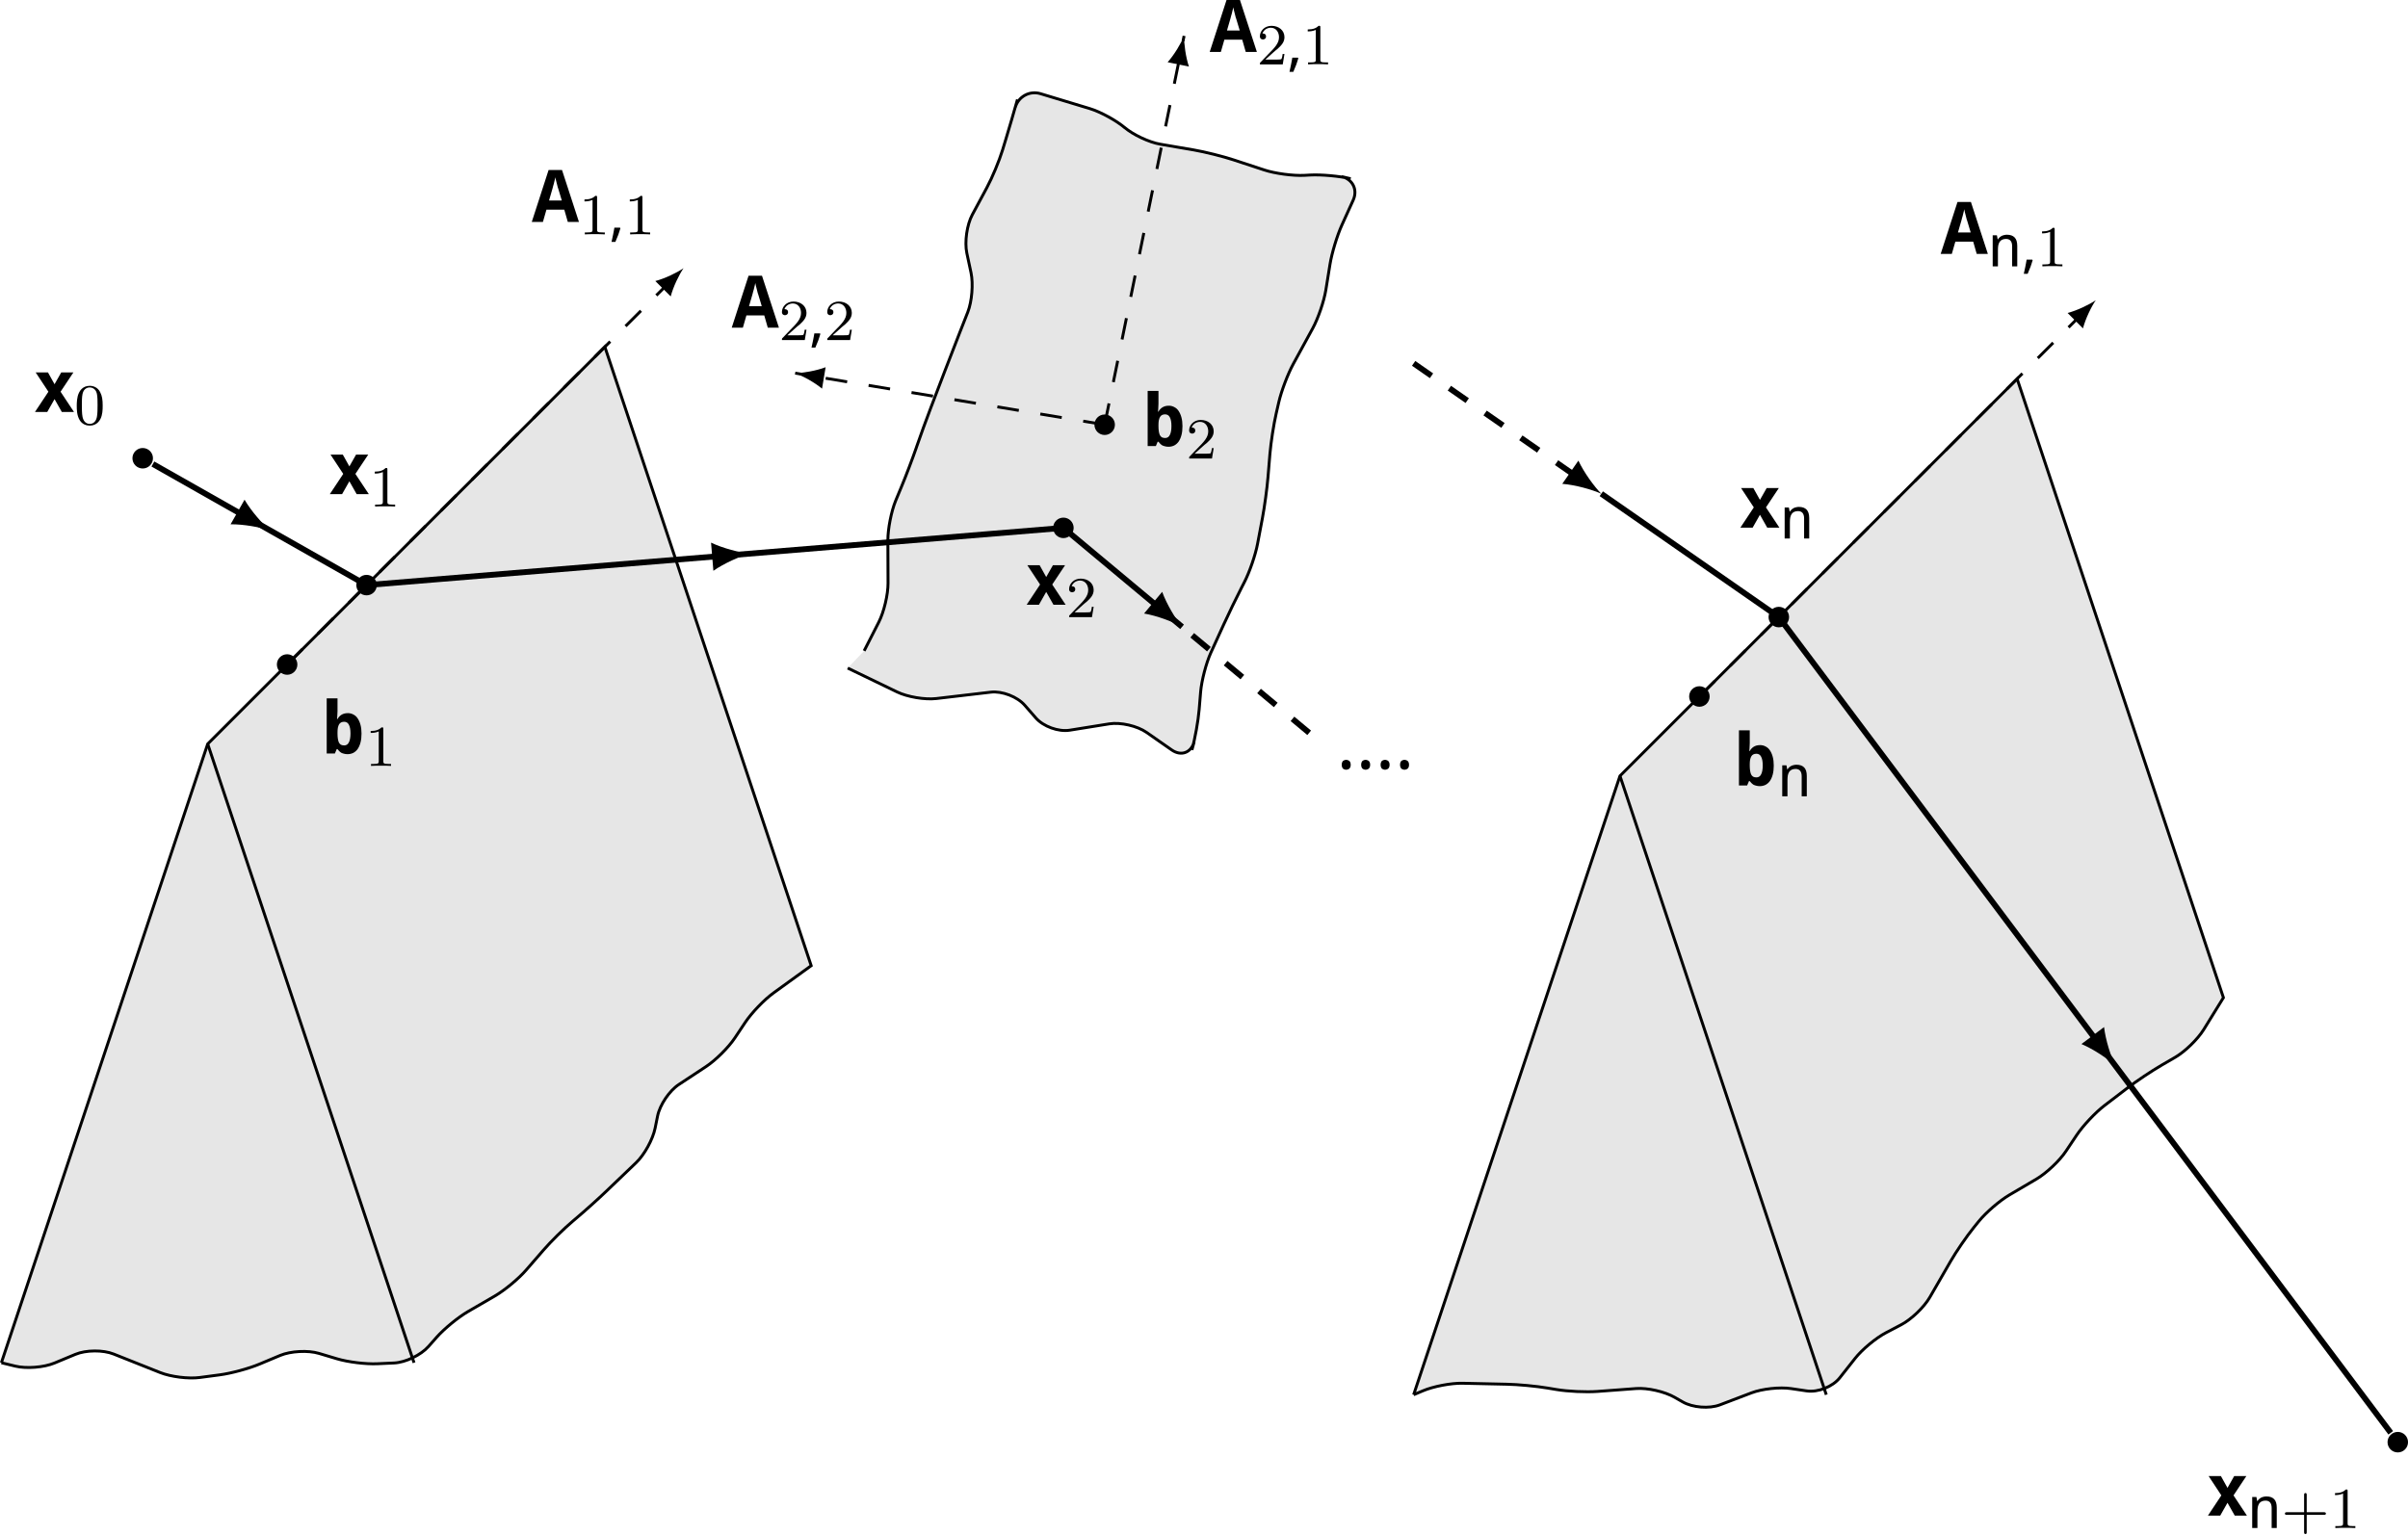
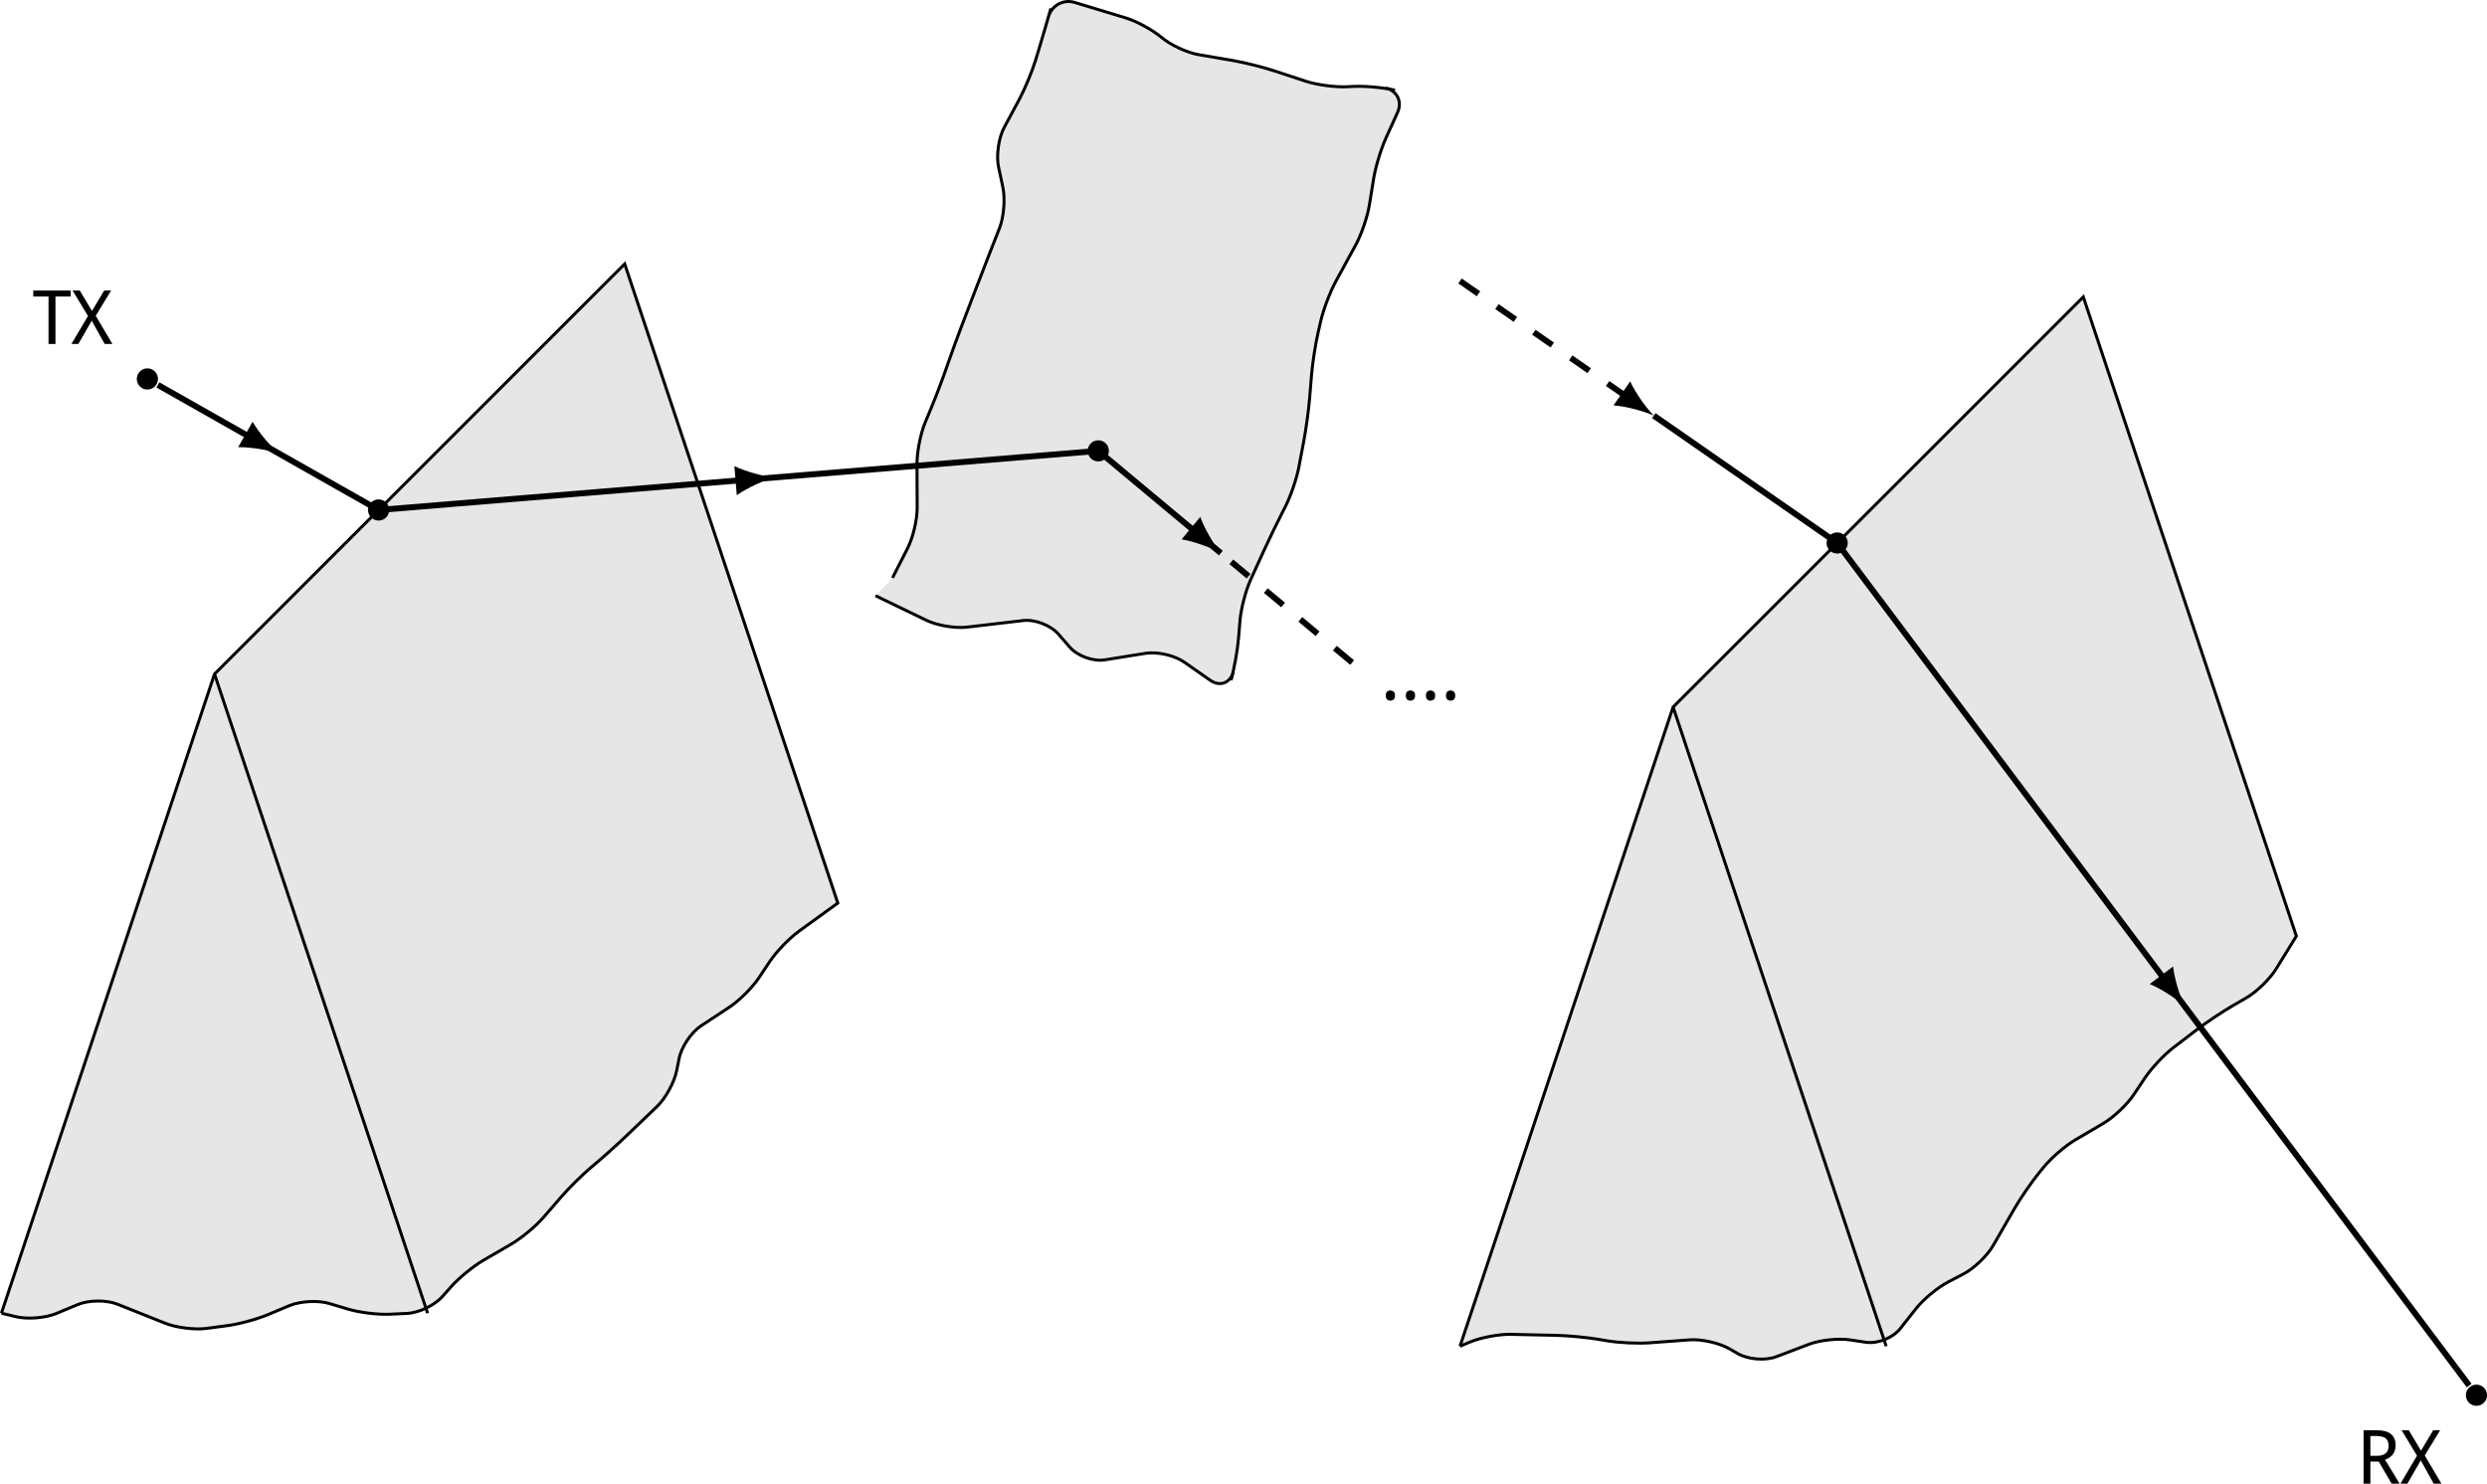
- <svg xmlns="http://www.w3.org/2000/svg" xmlns:xlink="http://www.w3.org/1999/xlink" width="330.841pt" height="210.815pt" viewBox="0 0 330.841 210.815" version="1.1" id="svg254">
-   <defs id="defs40">
-     <g id="g32">
+ <svg xmlns="http://www.w3.org/2000/svg" xmlns:xlink="http://www.w3.org/1999/xlink" width="330.841pt" height="197.402pt" viewBox="0 0 330.841 197.402" version="1.1" id="svg94">
+   <defs id="defs22">
+     <g id="g14">
      <g id="glyph-0-0">
-         <path d="m 1.891,-2.781 -1.75,-2.656 h 1.688 l 0.906,1.625 0.922,-1.625 H 5.328 L 3.562,-2.781 5.406,0 H 3.734 l -1,-1.766 -1,1.766 h -1.688 z m 0,0" id="path2" />
+         <path d="M 3.047,0 H 2.125 V -6.312 H 0.094 V -7.109 H 5.078 V -6.312 h -2.031 z m 0,0" id="path2" />
      </g>
      <g id="glyph-0-1">
-         <path d="m 3.688,-5.547 c 0.27,0 0.52,0.062 0.75,0.188 0.238,0.117 0.438,0.293 0.594,0.531 0.164,0.242 0.297,0.539 0.391,0.891 0.094,0.344 0.141,0.746 0.141,1.203 0,0.469 -0.047,0.883 -0.141,1.234 -0.094,0.355 -0.227,0.652 -0.391,0.891 -0.168,0.23 -0.371,0.406 -0.609,0.531 -0.242,0.113 -0.5,0.172 -0.781,0.172 -0.18,0 -0.34,-0.023 -0.484,-0.062 C 3.008,0 2.879,-0.047 2.766,-0.109 2.66,-0.18 2.566,-0.258 2.484,-0.344 2.398,-0.426 2.328,-0.508 2.266,-0.594 H 2.156 L 1.906,0 h -1.125 V -7.578 H 2.266 V -5.812 c 0,0.105 -0.008,0.219 -0.016,0.344 0,0.125 -0.008,0.246 -0.016,0.359 -0.012,0.125 -0.023,0.25 -0.031,0.375 h 0.062 c 0.062,-0.113 0.133,-0.219 0.219,-0.312 0.094,-0.102 0.195,-0.191 0.312,-0.266 0.113,-0.07 0.242,-0.129 0.391,-0.172 0.145,-0.039 0.312,-0.062 0.5,-0.062 z m -0.516,1.188 c -0.156,0 -0.297,0.031 -0.422,0.094 -0.117,0.062 -0.211,0.156 -0.281,0.281 -0.062,0.117 -0.117,0.266 -0.156,0.453 -0.031,0.18 -0.047,0.387 -0.047,0.625 v 0.172 c 0,0.262 0.016,0.496 0.047,0.703 0.031,0.199 0.078,0.371 0.141,0.516 0.07,0.137 0.164,0.242 0.281,0.312 0.125,0.062 0.273,0.094 0.453,0.094 0.289,0 0.504,-0.141 0.641,-0.422 0.145,-0.281 0.219,-0.688 0.219,-1.219 0,-0.531 -0.074,-0.93 -0.219,-1.203 -0.137,-0.27 -0.355,-0.406 -0.656,-0.406 z m 0,0" id="path5" />
+         <path d="M 5.453,0 H 4.422 L 2.703,-3.094 0.922,0 H 0 L 2.203,-3.719 0.156,-7.109 h 0.953 l 1.625,2.719 1.625,-2.719 H 5.281 L 3.234,-3.75 Z m 0,0" id="path5" />
      </g>
      <g id="glyph-0-2">
-         <path d="M 4.953,0 4.469,-1.688 H 2.016 L 1.531,0 H 0 L 2.312,-7.141 H 4.156 L 6.484,0 Z M 4.125,-2.953 3.656,-4.516 C 3.633,-4.578 3.602,-4.672 3.562,-4.797 3.531,-4.93 3.492,-5.078 3.453,-5.234 3.41,-5.398 3.367,-5.562 3.328,-5.719 3.285,-5.883 3.254,-6.023 3.234,-6.141 c -0.012,0.074 -0.027,0.156 -0.047,0.25 -0.023,0.094 -0.047,0.199 -0.078,0.312 C 3.086,-5.473 3.062,-5.363 3.031,-5.25 3,-5.145 2.969,-5.039 2.938,-4.938 2.914,-4.844 2.895,-4.758 2.875,-4.688 2.852,-4.613 2.836,-4.555 2.828,-4.516 L 2.375,-2.953 Z m 0,0" id="path8" />
+         <path d="M 1.875,-2.938 V 0 H 0.969 v -7.109 h 1.734 c 0.863,0 1.5,0.168 1.906,0.5 0.414,0.336 0.625,0.84 0.625,1.516 0,0.281 -0.043,0.527 -0.125,0.734 -0.074,0.211 -0.18,0.391 -0.312,0.547 -0.137,0.148 -0.289,0.273 -0.453,0.375 -0.168,0.105 -0.34,0.188 -0.516,0.25 L 5.766,0 h -1.062 l -1.719,-2.938 z m 0,-0.766 h 0.797 c 0.289,0 0.535,-0.023 0.734,-0.078 0.207,-0.062 0.379,-0.148 0.516,-0.266 0.133,-0.113 0.227,-0.254 0.281,-0.422 0.062,-0.164 0.094,-0.359 0.094,-0.578 0,-0.238 -0.039,-0.438 -0.109,-0.594 C 4.125,-5.805 4.023,-5.941 3.891,-6.047 3.754,-6.148 3.582,-6.223 3.375,-6.266 3.176,-6.316 2.938,-6.344 2.656,-6.344 H 1.875 Z m 0,0" id="path8" />
      </g>
-       <g id="glyph-1-0">
-         <path d="m 3.891,-2.547 c 0,-0.844 -0.078,-1.359 -0.344,-1.875 -0.344,-0.703 -1,-0.875 -1.438,-0.875 -1,0 -1.375,0.75 -1.484,0.969 -0.281,0.578 -0.297,1.375 -0.297,1.781 0,0.531 0.016,1.328 0.406,1.969 0.359,0.594 0.953,0.75 1.375,0.75 0.391,0 1.062,-0.125 1.469,-0.906 0.297,-0.578 0.312,-1.297 0.312,-1.812 z M 2.109,-0.062 C 1.844,-0.062 1.297,-0.188 1.125,-1.016 1.031,-1.469 1.031,-2.219 1.031,-2.641 1.031,-3.188 1.031,-3.75 1.125,-4.188 1.297,-5 1.906,-5.078 2.109,-5.078 c 0.266,0 0.828,0.141 0.984,0.859 0.094,0.438 0.094,1.047 0.094,1.578 0,0.469 0,1.188 -0.094,1.641 -0.172,0.828 -0.719,0.938 -0.984,0.938 z m 0,0" id="path11" />
-       </g>
-       <g id="glyph-1-1">
-         <path d="M 3.469,-1.812 H 5.812 c 0.109,0 0.297,0 0.297,-0.172 0,-0.188 -0.188,-0.188 -0.297,-0.188 H 3.469 V -4.531 c 0,-0.109 0,-0.281 -0.172,-0.281 -0.188,0 -0.188,0.172 -0.188,0.281 v 2.359 H 0.75 c -0.109,0 -0.281,0 -0.281,0.188 0,0.172 0.172,0.172 0.281,0.172 h 2.359 v 2.359 c 0,0.109 0,0.281 0.188,0.281 0.172,0 0.172,-0.172 0.172,-0.281 z m 0,0" id="path14" />
-       </g>
-       <g id="glyph-1-2">
-         <path d="m 2.5,-5.078 c 0,-0.219 -0.016,-0.219 -0.234,-0.219 -0.328,0.312 -0.75,0.5 -1.5,0.5 v 0.266 c 0.219,0 0.641,0 1.109,-0.203 v 4.078 c 0,0.297 -0.031,0.391 -0.781,0.391 H 0.812 V 0 c 0.328,-0.031 1.016,-0.031 1.375,-0.031 0.359,0 1.047,0 1.375,0.031 V -0.266 H 3.281 c -0.75,0 -0.781,-0.094 -0.781,-0.391 z m 0,0" id="path17" />
-       </g>
-       <g id="glyph-1-3">
-         <path d="m 2.25,-1.625 c 0.125,-0.125 0.453,-0.391 0.594,-0.5 0.484,-0.453 0.953,-0.891 0.953,-1.609 0,-0.953 -0.797,-1.562 -1.781,-1.562 -0.969,0 -1.594,0.719 -1.594,1.438 0,0.391 0.312,0.438 0.422,0.438 0.172,0 0.422,-0.109 0.422,-0.422 0,-0.406 -0.406,-0.406 -0.5,-0.406 C 1,-4.844 1.531,-5.031 1.922,-5.031 c 0.734,0 1.125,0.625 1.125,1.297 0,0.828 -0.578,1.438 -1.531,2.391 l -1,1.047 C 0.422,-0.219 0.422,-0.203 0.422,0 H 3.562 l 0.234,-1.422 h -0.25 C 3.531,-1.266 3.469,-0.875 3.375,-0.719 c -0.047,0.062 -0.656,0.062 -0.781,0.062 H 1.172 Z m 0,0" id="path20" />
-       </g>
-       <g id="glyph-2-0">
-         <path d="m 3.344,0 v -2.75 c 0,-0.332 -0.07,-0.582 -0.203,-0.75 C 3.004,-3.676 2.789,-3.766 2.5,-3.766 c -0.211,0 -0.387,0.039 -0.531,0.109 -0.137,0.062 -0.25,0.164 -0.344,0.297 C 1.539,-3.223 1.477,-3.062 1.438,-2.875 1.406,-2.688 1.391,-2.469 1.391,-2.219 V 0 H 0.672 V -4.266 H 1.25 l 0.109,0.562 h 0.031 C 1.453,-3.805 1.531,-3.898 1.625,-3.984 1.719,-4.066 1.816,-4.133 1.922,-4.188 2.023,-4.238 2.133,-4.273 2.25,-4.297 2.375,-4.328 2.5,-4.344 2.625,-4.344 c 0.469,0 0.82,0.125 1.062,0.375 0.238,0.242 0.359,0.633 0.359,1.172 V 0 Z m 0,0" id="path23" />
-       </g>
-       <g id="glyph-2-1">
-         <path d="m 1.406,-0.922 0.062,0.078 c -0.043,0.148 -0.09,0.297 -0.141,0.453 -0.043,0.156 -0.094,0.312 -0.156,0.469 C 1.109,0.242 1.039,0.406 0.969,0.562 0.906,0.727 0.844,0.883 0.781,1.031 H 0.25 C 0.281,0.875 0.316,0.707 0.359,0.531 0.398,0.363 0.438,0.191 0.469,0.016 0.5,-0.148 0.531,-0.312 0.562,-0.469 0.594,-0.633 0.617,-0.785 0.641,-0.922 Z m 0,0" id="path26" />
-       </g>
-       <g id="glyph-3-0">
-         <path d="m 0.719,-0.547 c 0,-0.113 0.016,-0.211 0.047,-0.297 0.031,-0.094 0.07,-0.164 0.125,-0.219 0.062,-0.051 0.129,-0.086 0.203,-0.109 0.07,-0.031 0.148,-0.047 0.234,-0.047 0.082,0 0.16,0.016 0.234,0.047 0.082,0.023 0.148,0.059 0.203,0.109 0.062,0.055 0.109,0.125 0.141,0.219 0.031,0.086 0.047,0.184 0.047,0.297 0,0.125 -0.016,0.23 -0.047,0.312 C 1.875,-0.148 1.828,-0.078 1.766,-0.016 1.711,0.035 1.645,0.07 1.562,0.094 1.488,0.125 1.41,0.141 1.328,0.141 1.242,0.141 1.164,0.125 1.094,0.094 1.02,0.07 0.953,0.035 0.891,-0.016 c -0.055,-0.062 -0.094,-0.133 -0.125,-0.219 -0.031,-0.082 -0.047,-0.188 -0.047,-0.312 z m 0,0" id="path29" />
+       <g id="glyph-0-3">
+         <path d="m 0.719,-0.547 c 0,-0.113 0.016,-0.211 0.047,-0.297 0.031,-0.094 0.07,-0.164 0.125,-0.219 0.062,-0.051 0.129,-0.086 0.203,-0.109 0.07,-0.031 0.148,-0.047 0.234,-0.047 0.082,0 0.16,0.016 0.234,0.047 0.082,0.023 0.148,0.059 0.203,0.109 0.062,0.055 0.109,0.125 0.141,0.219 0.031,0.086 0.047,0.184 0.047,0.297 0,0.125 -0.016,0.23 -0.047,0.312 C 1.875,-0.148 1.828,-0.078 1.766,-0.016 1.711,0.035 1.645,0.07 1.562,0.094 1.488,0.125 1.41,0.141 1.328,0.141 1.242,0.141 1.164,0.125 1.094,0.094 1.02,0.07 0.953,0.035 0.891,-0.016 c -0.055,-0.062 -0.094,-0.133 -0.125,-0.219 -0.031,-0.082 -0.047,-0.188 -0.047,-0.312 z m 0,0" id="path11" />
      </g>
    </g>
    <clipPath id="clip-0">
-       <path clip-rule="nonzero" d="m 328,200 h 2.852 v 3 H 328 Z m 0,0" id="path34" />
+       <path clip-rule="nonzero" d="m 328,184 h 2.852 v 4 H 328 Z m 0,0" id="path16" />
    </clipPath>
    <clipPath id="clip-1">
-       <path clip-rule="nonzero" d="m 233,76 h 97.852 V 212 H 233 Z m 0,0" id="path37" />
+       <path clip-rule="nonzero" d="m 233,61 h 97.852 V 197 H 233 Z m 0,0" id="path19" />
    </clipPath>
  </defs>
-   <path fill-rule="nonzero" fill="#000000" fill-opacity="1" d="m 21.017,62.972 c 0,-0.777 -0.633,-1.406 -1.41,-1.406 -0.777,0 -1.41,0.629 -1.41,1.406 0,0.781 0.633,1.41 1.41,1.41 0.777,0 1.41,-0.629 1.41,-1.41 z m 0,0" id="path42" />
-   <g fill="#000000" fill-opacity="1" id="g46" transform="translate(-0.01019447,-3.321375)">
-     <use xlink:href="#glyph-0-0" x="4.769" y="59.934" id="use44" />
+   <path fill-rule="nonzero" fill="#000000" fill-opacity="1" d="m 21.017,50.419 c 0,-0.777 -0.633,-1.41 -1.41,-1.41 -0.777,0 -1.41,0.633 -1.41,1.41 0,0.777 0.633,1.41 1.41,1.41 0.777,0 1.41,-0.633 1.41,-1.41 z m 0,0" id="path24" />
+   <g fill="#000000" fill-opacity="1" id="g30" transform="translate(-0.01019447,-0.6979215)">
+     <use xlink:href="#glyph-0-0" x="4.34" y="46.462" id="use26" />
+     <use xlink:href="#glyph-0-1" x="9.511" y="46.462" id="use28" />
  </g>
-   <g fill="#000000" fill-opacity="1" id="g50" transform="translate(-0.01019447,-3.321375)">
-     <use xlink:href="#glyph-1-0" x="10.227" y="61.639" id="use48" />
+   <g clip-path="url(#clip-0)" id="g34" transform="translate(-0.01019447,-0.6979215)">
+     <path fill-rule="nonzero" fill="#000000" fill-opacity="1" d="m 330.855,186.332 c 0,-0.777 -0.629,-1.41 -1.406,-1.41 -0.781,0 -1.41,0.633 -1.41,1.41 0,0.777 0.629,1.41 1.41,1.41 0.777,0 1.406,-0.633 1.406,-1.41 z m 0,0" id="path32" />
  </g>
-   <g clip-path="url(#clip-0)" id="g54" transform="translate(-0.01019447,-3.321375)">
-     <path fill-rule="nonzero" fill="#000000" fill-opacity="1" d="m 330.855,201.508 c 0,-0.777 -0.629,-1.41 -1.406,-1.41 -0.781,0 -1.41,0.633 -1.41,1.41 0,0.777 0.629,1.41 1.41,1.41 0.777,0 1.406,-0.633 1.406,-1.41 z m 0,0" id="path52" />
+   <g fill="#000000" fill-opacity="1" id="g40" transform="translate(-0.01019447,-0.6979215)">
+     <use xlink:href="#glyph-0-2" x="313.462" y="198.1" id="use36" />
+     <use xlink:href="#glyph-0-1" x="319.338" y="198.1" id="use38" />
  </g>
-   <g fill="#000000" fill-opacity="1" id="g58" transform="translate(-0.01019447,-3.321375)">
-     <use xlink:href="#glyph-0-0" x="303.316" y="211.603" id="use56" />
+   <path fill-rule="nonzero" fill="#e6e6e6" fill-opacity="1" stroke-width="0.399" stroke-linecap="butt" stroke-linejoin="miter" stroke="#000000" stroke-opacity="1" stroke-miterlimit="10" d="M 0.189,174.72 28.537,89.681 83.103,35.115 l 28.348,85.039 -5.172,3.746 c -1.27,0.918 -3,2.715 -3.871,4.02 l -1.449,2.172 c -0.867,1.301 -2.633,3.055 -3.938,3.918 l -3.75,2.469 c -1.309,0.863 -2.617,2.805 -2.926,4.34 l -0.336,1.66 c -0.309,1.535 -1.473,3.66 -2.605,4.742 l -4.09,3.914 c -1.129,1.086 -3.016,2.781 -4.215,3.789 l -0.41,0.344 c -1.199,1.012 -3,2.785 -4.023,3.969 l -2.387,2.754 c -1.023,1.184 -2.953,2.777 -4.305,3.562 l -3.656,2.121 c -1.352,0.785 -3.293,2.371 -4.328,3.543 l -1.125,1.273 c -1.039,1.176 -3.145,2.184 -4.711,2.258 l -2.309,0.109 c -1.562,0.074 -4.047,-0.23 -5.543,-0.68 l -2.484,-0.746 c -1.496,-0.449 -3.883,-0.32 -5.328,0.285 l -2.871,1.203 c -1.445,0.605 -3.871,1.262 -5.426,1.465 l -2.746,0.363 c -1.555,0.203 -3.988,-0.102 -5.445,-0.68 l -6.387,-2.547 c -1.453,-0.578 -3.805,-0.559 -5.25,0.043 l -2.883,1.199 c -1.445,0.602 -3.848,0.793 -5.371,0.422 l -1.922,-0.465" id="path42" />
+   <path fill="none" stroke-width="0.399" stroke-linecap="butt" stroke-linejoin="miter" stroke="#000000" stroke-opacity="1" stroke-miterlimit="10" d="M 56.884,174.72 28.537,89.681" id="path44" />
+   <path fill-rule="nonzero" fill="#000000" fill-opacity="1" d="m 51.771,67.853 c 0,-0.777 -0.629,-1.41 -1.41,-1.41 -0.777,0 -1.406,0.633 -1.406,1.41 0,0.777 0.629,1.41 1.406,1.41 0.781,0 1.41,-0.633 1.41,-1.41 z m 0,0" id="path46" />
+   <g fill="#000000" fill-opacity="1" id="g56" transform="translate(-0.01019447,-0.6979215)">
+     <use xlink:href="#glyph-0-3" x="183.634" y="93.783" id="use48" />
+     <use xlink:href="#glyph-0-3" x="186.305" y="93.783" id="use50" />
+     <use xlink:href="#glyph-0-3" x="188.976" y="93.783" id="use52" />
+     <use xlink:href="#glyph-0-3" x="191.647" y="93.783" id="use54" />
  </g>
-   <g fill="#000000" fill-opacity="1" id="g62" transform="translate(-0.01019447,-3.321375)">
-     <use xlink:href="#glyph-2-0" x="308.774" y="213.308" id="use60" />
+   <path fill-rule="nonzero" fill="#e6e6e6" fill-opacity="1" stroke-width="0.399" stroke-linecap="butt" stroke-linejoin="miter" stroke="#000000" stroke-opacity="1" stroke-miterlimit="10" d="m 118.728,76.888 2.008,-3.941 c 0.711,-1.395 1.281,-3.797 1.273,-5.363 l -0.023,-5.871 c -0.008,-1.566 0.473,-4.008 1.07,-5.453 l 0.801,-1.93 c 0.602,-1.445 1.504,-3.816 2.016,-5.297 l 0.062,-0.188 c 0.512,-1.48 1.379,-3.863 1.938,-5.328 l 1.914,-5.008 c 0.559,-1.461 1.477,-3.828 2.047,-5.285 l 1.133,-2.887 c 0.57,-1.457 0.77,-3.879 0.445,-5.41 l -0.578,-2.703 c -0.324,-1.531 0.012,-3.891 0.754,-5.27 l 1.988,-3.699 c 0.742,-1.379 1.715,-3.711 2.172,-5.207 l 0.453,-1.488 c 0.457,-1.496 1.168,-3.934 1.59,-5.441 l -0.309,1.109 c 0.418,-1.508 1.973,-2.363 3.473,-1.906 l 6.766,2.047 c 1.496,0.453 3.676,1.645 4.863,2.664 l -0.105,-0.09 c 1.188,1.02 3.402,2.059 4.945,2.324 l 4.559,0.781 c 1.543,0.266 4,0.875 5.488,1.367 l 4.227,1.391 c 1.484,0.488 3.957,0.816 5.52,0.734 l 0.766,-0.039 c 1.562,-0.082 4.066,0.145 5.59,0.508 l -1.242,-0.297 c 1.523,0.363 2.234,1.812 1.586,3.238 l -1.562,3.445 c -0.645,1.426 -1.375,3.832 -1.625,5.379 l -0.57,3.527 c -0.25,1.543 -1.062,3.91 -1.812,5.285 l -2.66,4.875 c -0.75,1.371 -1.641,3.723 -1.992,5.25 l -0.348,1.516 c -0.352,1.527 -0.738,4.027 -0.871,5.586 l -0.266,3.207 c -0.129,1.559 -0.473,4.07 -0.762,5.609 l -0.668,3.531 c -0.289,1.539 -1.105,3.914 -1.824,5.309 l -0.375,0.73 c -0.715,1.391 -1.82,3.676 -2.469,5.102 l -1.754,3.848 c -0.645,1.426 -1.277,3.844 -1.406,5.406 l -0.199,2.398 c -0.129,1.559 -0.574,4.047 -0.996,5.555 l 0.309,-1.113 c -0.418,1.512 -1.801,2.008 -3.082,1.109 l -3.453,-2.41 c -1.285,-0.895 -3.578,-1.422 -5.125,-1.172 l -5.434,0.871 c -1.547,0.25 -3.633,-0.508 -4.664,-1.688 l -1.508,-1.734 c -1.027,-1.18 -3.121,-1.988 -4.676,-1.809 l -7.5,0.879 c -1.555,0.184 -3.957,-0.223 -5.367,-0.902 l -6.789,-3.281" id="path58" />
+   <path fill-rule="nonzero" fill="#000000" fill-opacity="1" d="m 147.513,59.986 c 0,-0.777 -0.633,-1.406 -1.41,-1.406 -0.777,0 -1.41,0.629 -1.41,1.406 0,0.781 0.633,1.41 1.41,1.41 0.777,0 1.41,-0.629 1.41,-1.41 z m 0,0" id="path60" />
+   <path fill-rule="nonzero" fill="#e6e6e6" fill-opacity="1" stroke-width="0.399" stroke-linecap="butt" stroke-linejoin="miter" stroke="#000000" stroke-opacity="1" stroke-miterlimit="10" d="m 194.224,179.115 28.348,-85.043 54.566,-54.566 28.344,85.043 -2.699,4.371 c -0.82,1.332 -2.586,3.047 -3.941,3.832 l -1.836,1.062 c -1.355,0.785 -3.461,2.191 -4.707,3.141 l -3.152,2.41 c -1.246,0.949 -2.961,2.777 -3.828,4.078 l -1.484,2.219 c -0.867,1.301 -2.668,3 -4.016,3.793 l -3.723,2.191 c -1.352,0.793 -3.242,2.422 -4.227,3.641 l -0.676,0.832 c -0.984,1.219 -2.418,3.305 -3.199,4.66 l -2.852,4.945 c -0.781,1.355 -2.539,3.043 -3.93,3.77 l -2.07,1.082 c -1.387,0.727 -3.297,2.312 -4.266,3.543 l -2.102,2.664 c -0.969,1.23 -3.008,2.039 -4.555,1.805 l -2.129,-0.32 c -1.547,-0.23 -3.988,0.031 -5.453,0.59 l -4.34,1.648 c -1.461,0.559 -3.75,0.375 -5.105,-0.402 l -1.113,-0.641 c -1.359,-0.777 -3.723,-1.316 -5.285,-1.199 l -5.324,0.395 c -1.562,0.117 -4.078,0 -5.625,-0.258 l -1.195,-0.203 c -1.543,-0.258 -4.066,-0.496 -5.629,-0.531 l -6.078,-0.133 c -1.566,-0.031 -4.004,0.434 -5.445,1.043 l -1.273,0.539" id="path62" />
+   <path fill="none" stroke-width="0.399" stroke-linecap="butt" stroke-linejoin="miter" stroke="#000000" stroke-opacity="1" stroke-miterlimit="10" d="M 250.916,179.115 222.572,94.072" id="path64" />
+   <path fill-rule="nonzero" fill="#000000" fill-opacity="1" d="m 245.806,72.247 c 0,-0.781 -0.633,-1.41 -1.41,-1.41 -0.777,0 -1.41,0.629 -1.41,1.41 0,0.777 0.633,1.406 1.41,1.406 0.777,0 1.41,-0.629 1.41,-1.406 z m 0,0" id="path66" />
+   <path fill="none" stroke-width="0.797" stroke-linecap="butt" stroke-linejoin="miter" stroke="#000000" stroke-opacity="1" stroke-miterlimit="10" d="m 146.103,59.986 16.305,13.602" id="path68" />
+   <path fill-rule="nonzero" fill="#000000" fill-opacity="1" d="m 162.408,73.587 c -0.895,-1.086 -2.121,-3.121 -2.734,-4.812 l -2.488,2.984 c 1.773,0.301 3.996,1.141 5.223,1.828" id="path70" />
+   <path fill="none" stroke-width="0.797" stroke-linecap="butt" stroke-linejoin="miter" stroke="#000000" stroke-opacity="1" stroke-dasharray="2.989, 2.989" stroke-miterlimit="10" d="M 163.802,74.747 180.107,88.349" id="path72" />
+   <path fill="none" stroke-width="0.797" stroke-linecap="butt" stroke-linejoin="miter" stroke="#000000" stroke-opacity="1" stroke-dasharray="2.989, 2.989" stroke-miterlimit="10" d="m 194.224,37.38 24.387,16.949" id="path74" />
+   <path fill="none" stroke-width="0.797" stroke-linecap="butt" stroke-linejoin="miter" stroke="#000000" stroke-opacity="1" stroke-miterlimit="10" d="m 220.005,55.298 24.391,16.949" id="path76" />
+   <path fill-rule="nonzero" fill="#000000" fill-opacity="1" d="m 220.005,55.298 c -0.984,-1 -2.383,-2.922 -3.145,-4.551 l -2.215,3.188 c 1.793,0.145 4.078,0.785 5.359,1.363" id="path78" />
+   <path fill="none" stroke-width="0.797" stroke-linecap="butt" stroke-linejoin="miter" stroke="#000000" stroke-opacity="1" stroke-miterlimit="10" d="M 21.005,51.212 50.361,67.853" id="path80" />
+   <path fill-rule="nonzero" fill="#000000" fill-opacity="1" d="m 37.146,60.361 c -1.074,-0.906 -2.641,-2.688 -3.547,-4.242 l -1.918,3.379 c 1.801,-0.023 4.137,0.41 5.465,0.863" id="path82" />
+   <path fill="none" stroke-width="0.797" stroke-linecap="butt" stroke-linejoin="miter" stroke="#000000" stroke-opacity="1" stroke-miterlimit="10" d="m 50.361,67.853 95.742,-7.867" id="path84" />
+   <path fill-rule="nonzero" fill="#000000" fill-opacity="1" d="m 103.017,63.529 c -1.398,-0.145 -3.699,-0.738 -5.324,-1.512 l 0.32,3.871 c 1.473,-1.031 3.648,-1.988 5.004,-2.359" id="path86" />
+   <g clip-path="url(#clip-1)" id="g90" transform="translate(-0.01019447,-0.6979215)">
+     <path fill="none" stroke-width="0.797" stroke-linecap="butt" stroke-linejoin="miter" stroke="#000000" stroke-opacity="1" stroke-miterlimit="10" d="M 244.207,102.473 328.281,-9.625" transform="matrix(1,0,0,-1,0.199,175.418)" id="path88" />
  </g>
-   <g fill="#000000" fill-opacity="1" id="g68" transform="translate(-0.01019447,-3.321375)">
-     <use xlink:href="#glyph-1-1" x="313.468" y="213.308" id="use64" />
-     <use xlink:href="#glyph-1-2" x="320.055" y="213.308" id="use66" />
-   </g>
-   <path fill-rule="nonzero" fill="#e6e6e6" fill-opacity="1" stroke-width="0.399" stroke-linecap="butt" stroke-linejoin="miter" stroke="#000000" stroke-opacity="1" stroke-miterlimit="10" d="M 0.189,187.272 28.537,102.233 83.103,47.667 l 28.348,85.039 -5.172,3.746 c -1.27,0.918 -3,2.719 -3.871,4.02 l -1.449,2.172 c -0.867,1.301 -2.633,3.055 -3.938,3.918 l -3.75,2.473 c -1.309,0.859 -2.617,2.805 -2.926,4.34 l -0.336,1.66 c -0.309,1.535 -1.473,3.656 -2.605,4.738 l -4.09,3.918 c -1.129,1.082 -3.016,2.777 -4.215,3.785 l -0.41,0.348 c -1.199,1.008 -3,2.785 -4.023,3.969 l -2.387,2.75 c -1.023,1.184 -2.953,2.781 -4.305,3.566 l -3.656,2.117 c -1.352,0.785 -3.293,2.371 -4.328,3.547 l -1.125,1.273 c -1.039,1.172 -3.145,2.184 -4.711,2.258 l -2.309,0.105 c -1.562,0.074 -4.047,-0.23 -5.543,-0.68 l -2.484,-0.742 c -1.496,-0.449 -3.883,-0.324 -5.328,0.281 l -2.871,1.203 c -1.445,0.605 -3.871,1.262 -5.426,1.465 l -2.746,0.363 c -1.555,0.207 -3.988,-0.098 -5.445,-0.68 l -6.387,-2.543 c -1.453,-0.582 -3.805,-0.562 -5.25,0.039 l -2.883,1.199 c -1.445,0.602 -3.848,0.793 -5.371,0.426 l -1.922,-0.469" id="path70" />
-   <path fill="none" stroke-width="0.399" stroke-linecap="butt" stroke-linejoin="miter" stroke="#000000" stroke-opacity="1" stroke-miterlimit="10" d="M 56.884,187.272 28.537,102.233" id="path72" />
-   <path fill-rule="nonzero" fill="#000000" fill-opacity="1" d="m 40.857,91.319 c 0,-0.777 -0.629,-1.41 -1.406,-1.41 -0.781,0 -1.41,0.633 -1.41,1.41 0,0.777 0.629,1.41 1.41,1.41 0.777,0 1.406,-0.633 1.406,-1.41 z m 0,0" id="path74" />
-   <g fill="#000000" fill-opacity="1" id="g78" transform="translate(-0.01019447,-3.321375)">
-     <use xlink:href="#glyph-0-1" x="44.116" y="106.868" id="use76" />
-   </g>
-   <g fill="#000000" fill-opacity="1" id="g82" transform="translate(-0.01019447,-3.321375)">
-     <use xlink:href="#glyph-1-2" x="50.172" y="108.573" id="use80" />
-   </g>
-   <path fill-rule="nonzero" fill="#000000" fill-opacity="1" d="m 51.771,80.405 c 0,-0.777 -0.629,-1.406 -1.41,-1.406 -0.777,0 -1.406,0.629 -1.406,1.406 0,0.781 0.629,1.41 1.406,1.41 0.781,0 1.41,-0.629 1.41,-1.41 z m 0,0" id="path84" />
-   <g fill="#000000" fill-opacity="1" id="g88" transform="translate(-0.01019447,-3.321375)">
-     <use xlink:href="#glyph-0-0" x="45.277" y="71.227" id="use86" />
-   </g>
-   <g fill="#000000" fill-opacity="1" id="g92" transform="translate(-0.01019447,-3.321375)">
-     <use xlink:href="#glyph-1-2" x="50.735" y="72.932" id="use90" />
-   </g>
-   <g fill="#000000" fill-opacity="1" id="g102" transform="translate(-0.01019447,-3.321375)">
-     <use xlink:href="#glyph-3-0" x="183.634" y="108.959" id="use94" />
-     <use xlink:href="#glyph-3-0" x="186.305" y="108.959" id="use96" />
-     <use xlink:href="#glyph-3-0" x="188.976" y="108.959" id="use98" />
-     <use xlink:href="#glyph-3-0" x="191.647" y="108.959" id="use100" />
-   </g>
-   <path fill-rule="nonzero" fill="#e6e6e6" fill-opacity="1" stroke-width="0.399" stroke-linecap="butt" stroke-linejoin="miter" stroke="#000000" stroke-opacity="1" stroke-miterlimit="10" d="m 118.728,89.44 2.008,-3.941 c 0.711,-1.395 1.281,-3.793 1.273,-5.359 l -0.023,-5.875 c -0.008,-1.562 0.473,-4.004 1.07,-5.453 l 0.801,-1.93 c 0.602,-1.445 1.504,-3.816 2.016,-5.297 l 0.062,-0.188 c 0.512,-1.477 1.379,-3.863 1.938,-5.324 l 1.914,-5.012 c 0.559,-1.461 1.477,-3.828 2.047,-5.285 l 1.133,-2.887 c 0.57,-1.457 0.77,-3.879 0.445,-5.41 l -0.578,-2.703 c -0.324,-1.531 0.012,-3.891 0.754,-5.27 l 1.988,-3.699 c 0.742,-1.375 1.715,-3.707 2.172,-5.207 l 0.453,-1.488 c 0.457,-1.496 1.168,-3.934 1.59,-5.441 l -0.309,1.113 c 0.418,-1.508 1.973,-2.363 3.473,-1.91 l 6.766,2.047 c 1.496,0.453 3.676,1.648 4.863,2.668 l -0.105,-0.094 c 1.188,1.02 3.402,2.062 4.945,2.324 l 4.559,0.781 c 1.543,0.266 4,0.879 5.488,1.367 l 4.227,1.391 c 1.484,0.488 3.957,0.82 5.52,0.738 l 0.766,-0.043 c 1.562,-0.082 4.066,0.145 5.59,0.508 l -1.242,-0.297 c 1.523,0.363 2.234,1.816 1.586,3.238 l -1.562,3.445 c -0.645,1.426 -1.375,3.836 -1.625,5.379 l -0.57,3.527 c -0.25,1.547 -1.062,3.914 -1.812,5.285 l -2.66,4.875 c -0.75,1.375 -1.641,3.727 -1.992,5.25 l -0.348,1.516 c -0.352,1.527 -0.738,4.027 -0.871,5.59 l -0.266,3.203 c -0.129,1.562 -0.473,4.074 -0.762,5.613 l -0.668,3.531 c -0.289,1.539 -1.105,3.914 -1.824,5.305 l -0.375,0.73 c -0.715,1.391 -1.82,3.676 -2.469,5.102 l -1.754,3.848 c -0.645,1.426 -1.277,3.848 -1.406,5.406 l -0.199,2.398 c -0.129,1.562 -0.574,4.047 -0.996,5.559 l 0.309,-1.113 c -0.418,1.508 -1.801,2.004 -3.082,1.109 l -3.453,-2.41 c -1.285,-0.898 -3.578,-1.422 -5.125,-1.176 l -5.434,0.871 c -1.547,0.25 -3.633,-0.508 -4.664,-1.688 l -1.508,-1.73 c -1.027,-1.184 -3.121,-1.992 -4.676,-1.809 l -7.5,0.879 c -1.555,0.18 -3.957,-0.223 -5.367,-0.906 l -6.789,-3.281" id="path104" />
-   <path fill-rule="nonzero" fill="#000000" fill-opacity="1" d="m 153.181,58.366 c 0,-0.777 -0.629,-1.406 -1.41,-1.406 -0.777,0 -1.406,0.629 -1.406,1.406 0,0.777 0.629,1.41 1.406,1.41 0.781,0 1.41,-0.633 1.41,-1.41 z m 0,0" id="path106" />
-   <g fill="#000000" fill-opacity="1" id="g110" transform="translate(-0.01019447,-3.321375)">
-     <use xlink:href="#glyph-0-1" x="156.909" y="64.622" id="use108" />
-   </g>
-   <g fill="#000000" fill-opacity="1" id="g114" transform="translate(-0.01019447,-3.321375)">
-     <use xlink:href="#glyph-1-3" x="162.966" y="66.327" id="use112" />
-   </g>
-   <path fill-rule="nonzero" fill="#000000" fill-opacity="1" d="m 147.513,72.542 c 0,-0.781 -0.633,-1.41 -1.41,-1.41 -0.777,0 -1.41,0.629 -1.41,1.41 0,0.777 0.633,1.406 1.41,1.406 0.777,0 1.41,-0.629 1.41,-1.406 z m 0,0" id="path116" />
-   <g fill="#000000" fill-opacity="1" id="g120" transform="translate(-0.01019447,-3.321375)">
-     <use xlink:href="#glyph-0-0" x="141.017" y="86.43" id="use118" />
-   </g>
-   <g fill="#000000" fill-opacity="1" id="g124" transform="translate(-0.01019447,-3.321375)">
-     <use xlink:href="#glyph-1-3" x="146.475" y="88.134" id="use122" />
-   </g>
-   <path fill-rule="nonzero" fill="#e6e6e6" fill-opacity="1" stroke-width="0.399" stroke-linecap="butt" stroke-linejoin="miter" stroke="#000000" stroke-opacity="1" stroke-miterlimit="10" d="m 194.224,191.667 28.348,-85.039 54.566,-54.566 28.344,85.039 -2.699,4.371 c -0.82,1.332 -2.586,3.051 -3.941,3.832 l -1.836,1.066 c -1.355,0.785 -3.461,2.191 -4.707,3.141 l -3.152,2.41 c -1.246,0.949 -2.961,2.773 -3.828,4.074 l -1.484,2.219 c -0.867,1.305 -2.668,3 -4.016,3.797 l -3.723,2.188 c -1.352,0.793 -3.242,2.422 -4.227,3.641 l -0.676,0.836 c -0.984,1.215 -2.418,3.301 -3.199,4.66 l -2.852,4.941 c -0.781,1.355 -2.539,3.043 -3.93,3.77 l -2.07,1.086 c -1.387,0.723 -3.297,2.309 -4.266,3.539 l -2.102,2.664 c -0.969,1.23 -3.008,2.039 -4.555,1.805 l -2.129,-0.316 c -1.547,-0.234 -3.988,0.027 -5.453,0.586 l -4.34,1.652 c -1.461,0.555 -3.75,0.375 -5.105,-0.406 l -1.113,-0.637 c -1.359,-0.781 -3.723,-1.32 -5.285,-1.203 l -5.324,0.398 c -1.562,0.113 -4.078,0 -5.625,-0.262 l -1.195,-0.199 c -1.543,-0.262 -4.066,-0.5 -5.629,-0.531 l -6.078,-0.133 c -1.566,-0.035 -4.004,0.43 -5.445,1.039 l -1.273,0.539" id="path126" />
-   <path fill="none" stroke-width="0.399" stroke-linecap="butt" stroke-linejoin="miter" stroke="#000000" stroke-opacity="1" stroke-miterlimit="10" d="M 250.916,191.667 222.572,106.628" id="path128" />
-   <path fill-rule="nonzero" fill="#000000" fill-opacity="1" d="m 234.892,95.714 c 0,-0.777 -0.629,-1.41 -1.41,-1.41 -0.777,0 -1.406,0.633 -1.406,1.41 0,0.777 0.629,1.41 1.406,1.41 0.781,0 1.41,-0.633 1.41,-1.41 z m 0,0" id="path130" />
-   <g fill="#000000" fill-opacity="1" id="g134" transform="translate(-0.01019447,-3.321375)">
-     <use xlink:href="#glyph-0-1" x="238.148" y="111.262" id="use132" />
-   </g>
-   <g fill="#000000" fill-opacity="1" id="g138" transform="translate(-0.01019447,-3.321375)">
-     <use xlink:href="#glyph-2-0" x="244.204" y="112.756" id="use136" />
-   </g>
-   <path fill-rule="nonzero" fill="#000000" fill-opacity="1" d="m 245.806,84.8 c 0,-0.777 -0.633,-1.41 -1.41,-1.41 -0.777,0 -1.41,0.633 -1.41,1.41 0,0.777 0.633,1.41 1.41,1.41 0.777,0 1.41,-0.633 1.41,-1.41 z m 0,0" id="path140" />
-   <g fill="#000000" fill-opacity="1" id="g144" transform="translate(-0.01019447,-3.321375)">
-     <use xlink:href="#glyph-0-0" x="239.079" y="75.83" id="use142" />
-   </g>
-   <g fill="#000000" fill-opacity="1" id="g148" transform="translate(-0.01019447,-3.321375)">
-     <use xlink:href="#glyph-2-0" x="244.537" y="77.325" id="use146" />
-   </g>
-   <path fill="none" stroke-width="0.399" stroke-linecap="butt" stroke-linejoin="miter" stroke="#000000" stroke-opacity="1" stroke-dasharray="2.989, 2.989" stroke-miterlimit="10" d="M 39.451,91.319 94.017,36.753" id="path150" />
-   <path fill-rule="nonzero" fill="#000000" fill-opacity="1" d="m 93.912,36.858 c -0.895,0.609 -2.535,1.41 -3.875,1.762 l 2.113,2.113 c 0.352,-1.34 1.152,-2.984 1.762,-3.875" id="path152" />
-   <g fill="#000000" fill-opacity="1" id="g156" transform="translate(-0.01019447,-3.321375)">
-     <use xlink:href="#glyph-0-2" x="73.071" y="33.824" id="use154" />
-   </g>
-   <g fill="#000000" fill-opacity="1" id="g160" transform="translate(-0.01019447,-3.321375)">
-     <use xlink:href="#glyph-1-2" x="79.546" y="35.529" id="use158" />
-   </g>
-   <g fill="#000000" fill-opacity="1" id="g164" transform="translate(-0.01019447,-3.321375)">
-     <use xlink:href="#glyph-2-1" x="83.78" y="35.529" id="use162" />
-   </g>
-   <g fill="#000000" fill-opacity="1" id="g168" transform="translate(-0.01019447,-3.321375)">
-     <use xlink:href="#glyph-1-2" x="85.773" y="35.529" id="use166" />
-   </g>
-   <path fill="none" stroke-width="0.399" stroke-linecap="butt" stroke-linejoin="miter" stroke="#000000" stroke-opacity="1" stroke-dasharray="2.989, 2.989" stroke-miterlimit="10" d="M 151.771,58.366 162.685,4.933" id="path170" />
-   <path fill-rule="nonzero" fill="#000000" fill-opacity="1" d="m 162.685,4.944 c -0.41,1 -1.34,2.57 -2.262,3.605 l 2.926,0.598 c -0.441,-1.312 -0.684,-3.125 -0.664,-4.203" id="path172" />
-   <g fill="#000000" fill-opacity="1" id="g176" transform="translate(-0.01019447,-3.321375)">
-     <use xlink:href="#glyph-0-2" x="166.214" y="10.462" id="use174" />
-   </g>
-   <g fill="#000000" fill-opacity="1" id="g180" transform="translate(-0.01019447,-3.321375)">
-     <use xlink:href="#glyph-1-3" x="172.689" y="12.166" id="use178" />
-   </g>
-   <g fill="#000000" fill-opacity="1" id="g184" transform="translate(-0.01019447,-3.321375)">
-     <use xlink:href="#glyph-2-1" x="176.923" y="12.166" id="use182" />
-   </g>
-   <g fill="#000000" fill-opacity="1" id="g188" transform="translate(-0.01019447,-3.321375)">
-     <use xlink:href="#glyph-1-2" x="178.916" y="12.166" id="use186" />
-   </g>
-   <path fill="none" stroke-width="0.399" stroke-linecap="butt" stroke-linejoin="miter" stroke="#000000" stroke-opacity="1" stroke-dasharray="2.989, 2.989" stroke-miterlimit="10" d="m 151.771,58.366 -42.52,-7.086" id="path190" />
-   <path fill-rule="nonzero" fill="#000000" fill-opacity="1" d="m 109.255,51.28 c 1.016,0.371 2.621,1.246 3.688,2.129 l 0.492,-2.945 c -1.297,0.492 -3.098,0.797 -4.18,0.816" id="path192" />
-   <g fill="#000000" fill-opacity="1" id="g196" transform="translate(-0.01019447,-3.321375)">
-     <use xlink:href="#glyph-0-2" x="100.545" y="48.351" id="use194" />
-   </g>
-   <g fill="#000000" fill-opacity="1" id="g200" transform="translate(-0.01019447,-3.321375)">
-     <use xlink:href="#glyph-1-3" x="107.019" y="50.056" id="use198" />
-   </g>
-   <g fill="#000000" fill-opacity="1" id="g204" transform="translate(-0.01019447,-3.321375)">
-     <use xlink:href="#glyph-2-1" x="111.254" y="50.056" id="use202" />
-   </g>
-   <g fill="#000000" fill-opacity="1" id="g208" transform="translate(-0.01019447,-3.321375)">
-     <use xlink:href="#glyph-1-3" x="113.246" y="50.056" id="use206" />
-   </g>
-   <path fill="none" stroke-width="0.797" stroke-linecap="butt" stroke-linejoin="miter" stroke="#000000" stroke-opacity="1" stroke-miterlimit="10" d="m 146.103,72.542 16.305,13.598" id="path210" />
-   <path fill-rule="nonzero" fill="#000000" fill-opacity="1" d="m 162.408,86.14 c -0.895,-1.086 -2.121,-3.117 -2.734,-4.809 l -2.488,2.98 c 1.773,0.301 3.996,1.141 5.223,1.828" id="path212" />
-   <path fill="none" stroke-width="0.797" stroke-linecap="butt" stroke-linejoin="miter" stroke="#000000" stroke-opacity="1" stroke-dasharray="2.989, 2.989" stroke-miterlimit="10" d="M 163.802,87.304 180.107,100.901" id="path214" />
-   <path fill="none" stroke-width="0.399" stroke-linecap="butt" stroke-linejoin="miter" stroke="#000000" stroke-opacity="1" stroke-dasharray="2.989, 2.989" stroke-miterlimit="10" d="M 233.482,95.714 288.048,41.147" id="path216" />
-   <path fill-rule="nonzero" fill="#000000" fill-opacity="1" d="m 287.947,41.253 c -0.895,0.609 -2.539,1.406 -3.875,1.758 l 2.113,2.113 c 0.352,-1.336 1.148,-2.98 1.762,-3.871" id="path218" />
-   <g fill="#000000" fill-opacity="1" id="g222" transform="translate(-0.01019447,-3.321375)">
-     <use xlink:href="#glyph-0-2" x="266.644" y="38.217" id="use220" />
-   </g>
-   <g fill="#000000" fill-opacity="1" id="g228" transform="translate(-0.01019447,-3.321375)">
-     <use xlink:href="#glyph-2-0" x="273.119" y="39.922" id="use224" />
-     <use xlink:href="#glyph-2-1" x="277.813" y="39.922" id="use226" />
-   </g>
-   <g fill="#000000" fill-opacity="1" id="g232" transform="translate(-0.01019447,-3.321375)">
-     <use xlink:href="#glyph-1-2" x="279.805" y="39.922" id="use230" />
-   </g>
-   <path fill="none" stroke-width="0.797" stroke-linecap="butt" stroke-linejoin="miter" stroke="#000000" stroke-opacity="1" stroke-dasharray="2.989, 2.989" stroke-miterlimit="10" d="m 194.224,49.933 24.387,16.949" id="path234" />
-   <path fill="none" stroke-width="0.797" stroke-linecap="butt" stroke-linejoin="miter" stroke="#000000" stroke-opacity="1" stroke-miterlimit="10" d="m 220.005,67.85 24.391,16.949" id="path236" />
-   <path fill-rule="nonzero" fill="#000000" fill-opacity="1" d="m 220.005,67.85 c -0.984,-1 -2.383,-2.918 -3.145,-4.551 l -2.215,3.191 c 1.793,0.141 4.078,0.785 5.359,1.359" id="path238" />
-   <path fill="none" stroke-width="0.797" stroke-linecap="butt" stroke-linejoin="miter" stroke="#000000" stroke-opacity="1" stroke-miterlimit="10" d="M 21.005,63.765 50.361,80.405" id="path240" />
-   <path fill-rule="nonzero" fill="#000000" fill-opacity="1" d="M 37.146,72.917 C 36.072,72.011 34.505,70.225 33.599,68.671 l -1.918,3.379 c 1.801,-0.02 4.137,0.41 5.465,0.867" id="path242" />
-   <path fill="none" stroke-width="0.797" stroke-linecap="butt" stroke-linejoin="miter" stroke="#000000" stroke-opacity="1" stroke-miterlimit="10" d="m 50.361,80.405 95.742,-7.863" id="path244" />
-   <path fill-rule="nonzero" fill="#000000" fill-opacity="1" d="m 103.017,76.081 c -1.398,-0.145 -3.699,-0.734 -5.324,-1.512 l 0.32,3.871 c 1.473,-1.031 3.648,-1.988 5.004,-2.359" id="path246" />
-   <g clip-path="url(#clip-1)" id="g250" transform="translate(-0.01019447,-3.321375)">
-     <path fill="none" stroke-width="0.797" stroke-linecap="butt" stroke-linejoin="miter" stroke="#000000" stroke-opacity="1" stroke-miterlimit="10" d="M 244.207,102.474 328.281,-9.628" transform="matrix(1,0,0,-1,0.199,190.595)" id="path248" />
-   </g>
-   <path fill-rule="nonzero" fill="#000000" fill-opacity="1" d="m 290.638,146.452 c -0.621,-1.258 -1.348,-3.52 -1.555,-5.309 l -3.109,2.332 c 1.66,0.699 3.629,2.027 4.664,2.977" id="path252" />
+   <path fill-rule="nonzero" fill="#000000" fill-opacity="1" d="m 290.638,133.9 c -0.621,-1.262 -1.348,-3.523 -1.555,-5.309 l -3.109,2.332 c 1.66,0.699 3.629,2.027 4.664,2.977" id="path92" />
</svg>
